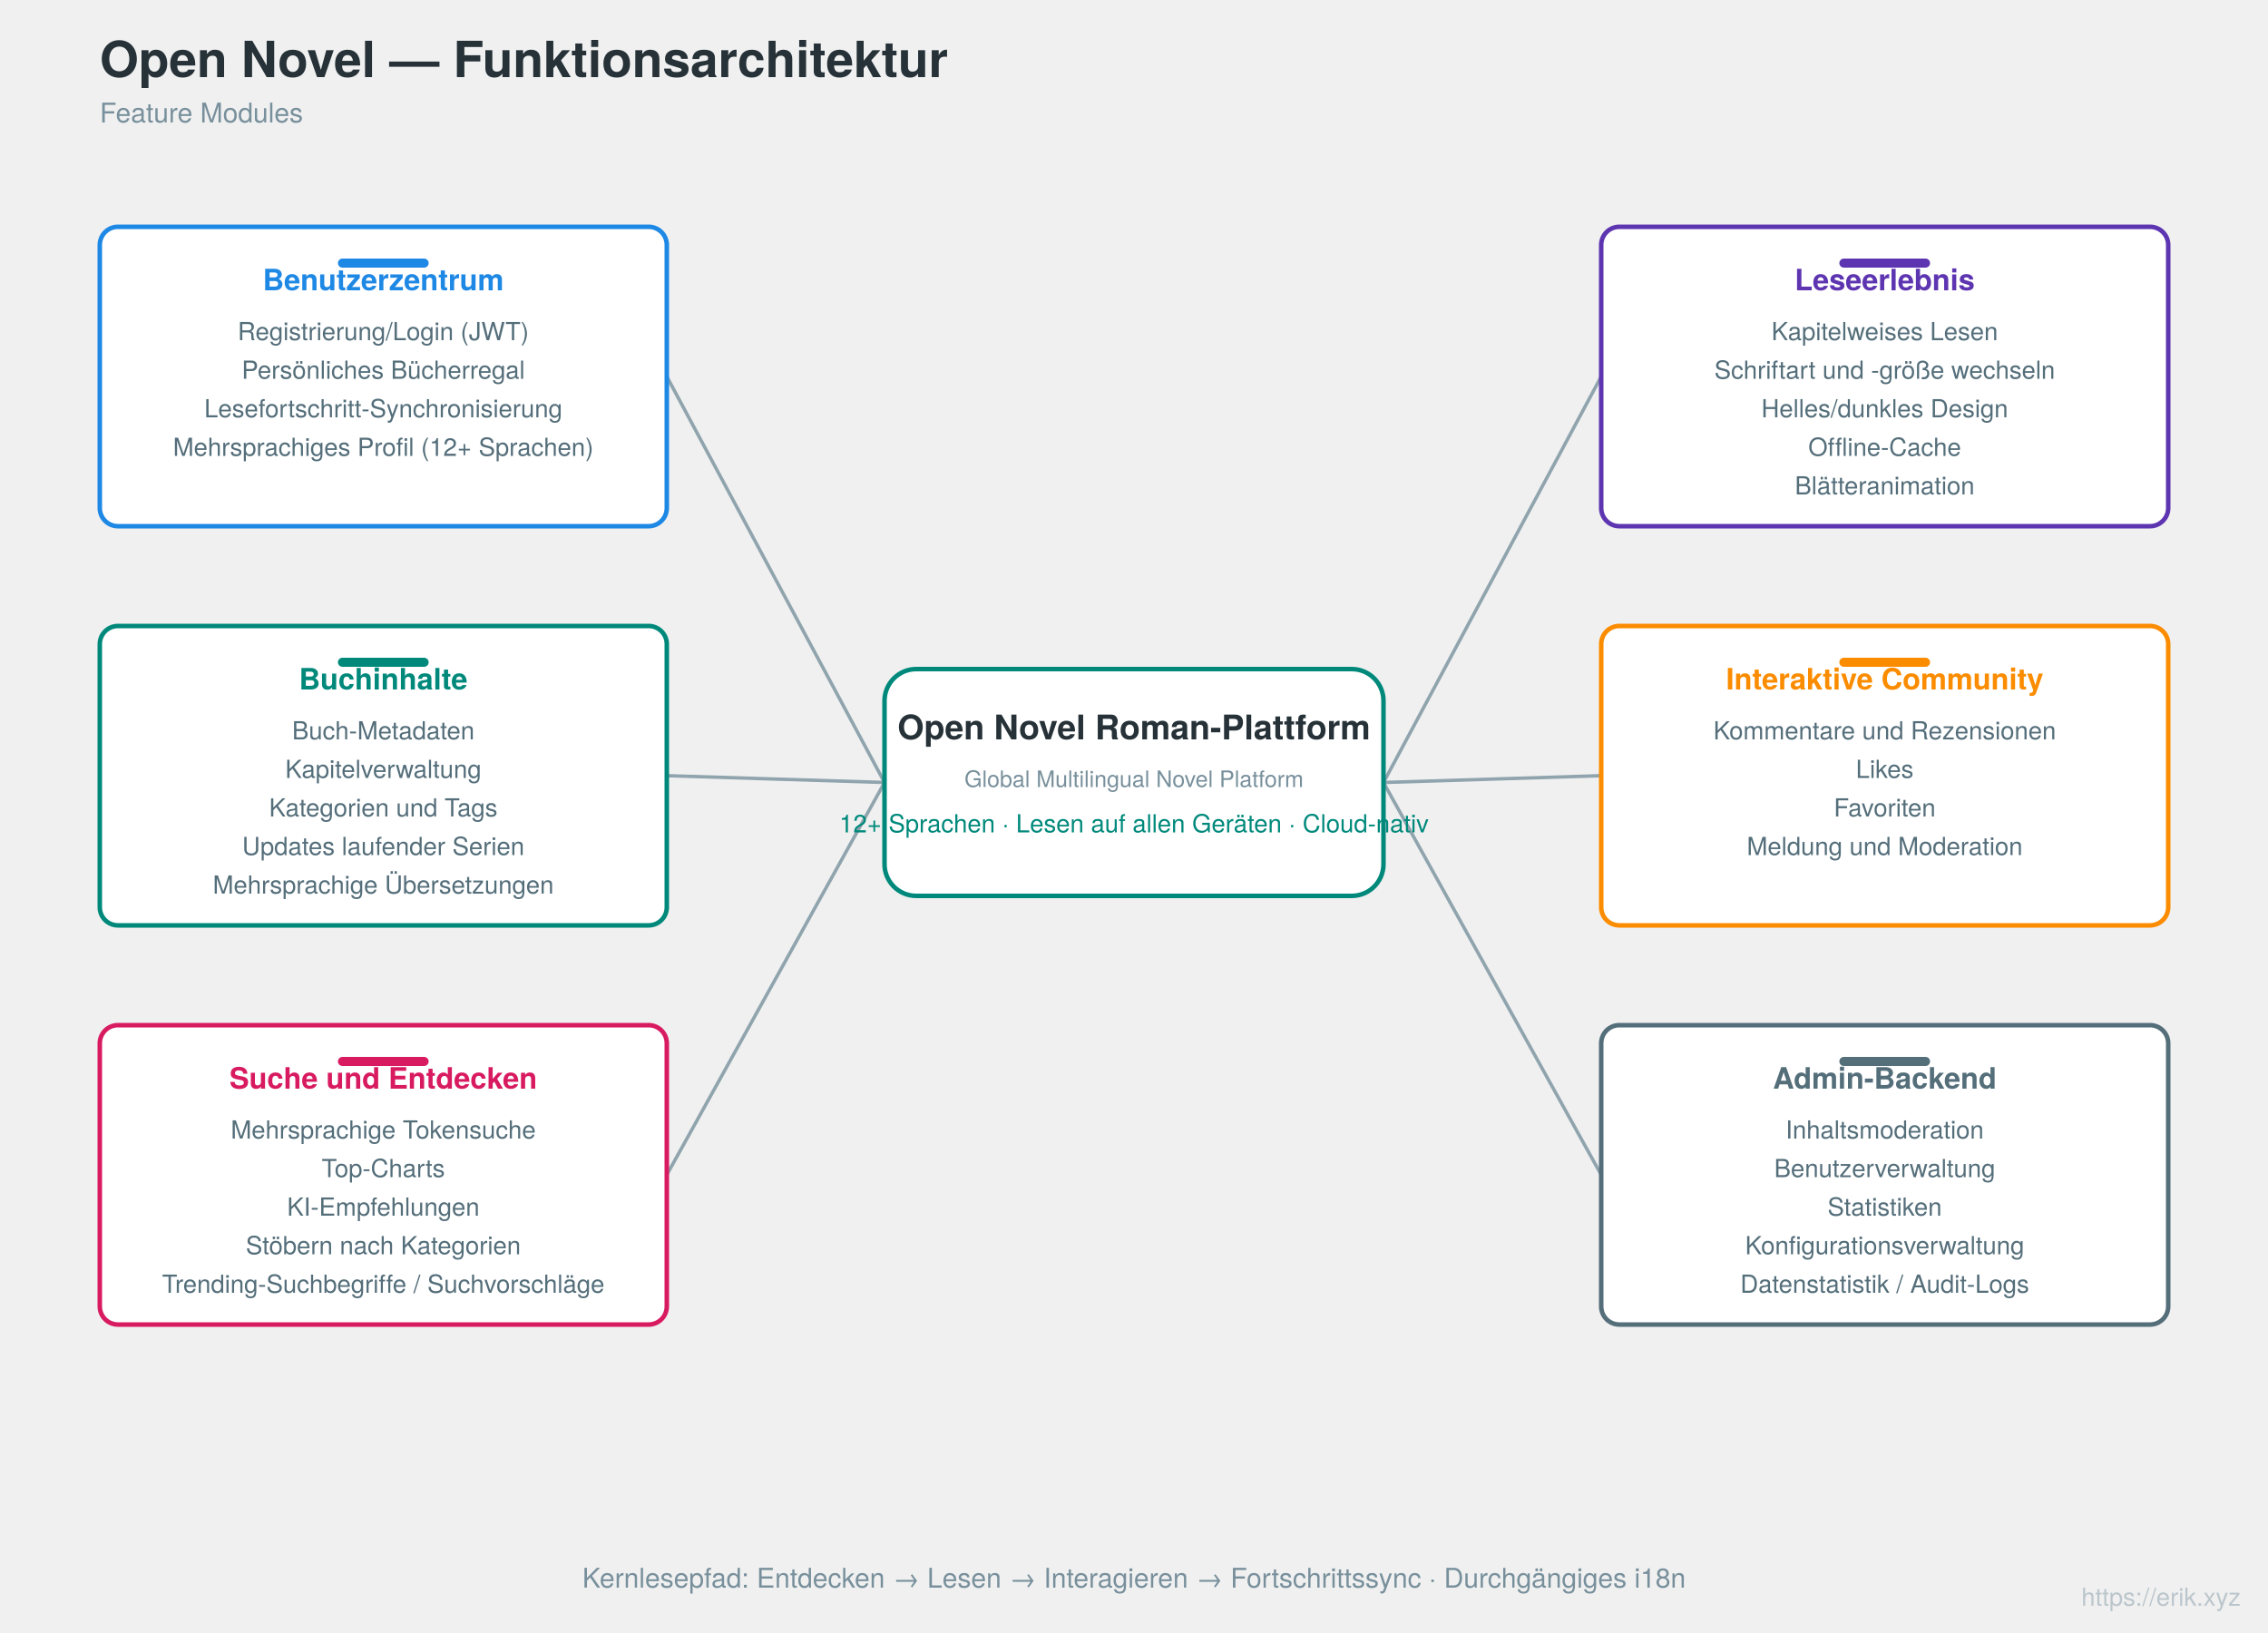
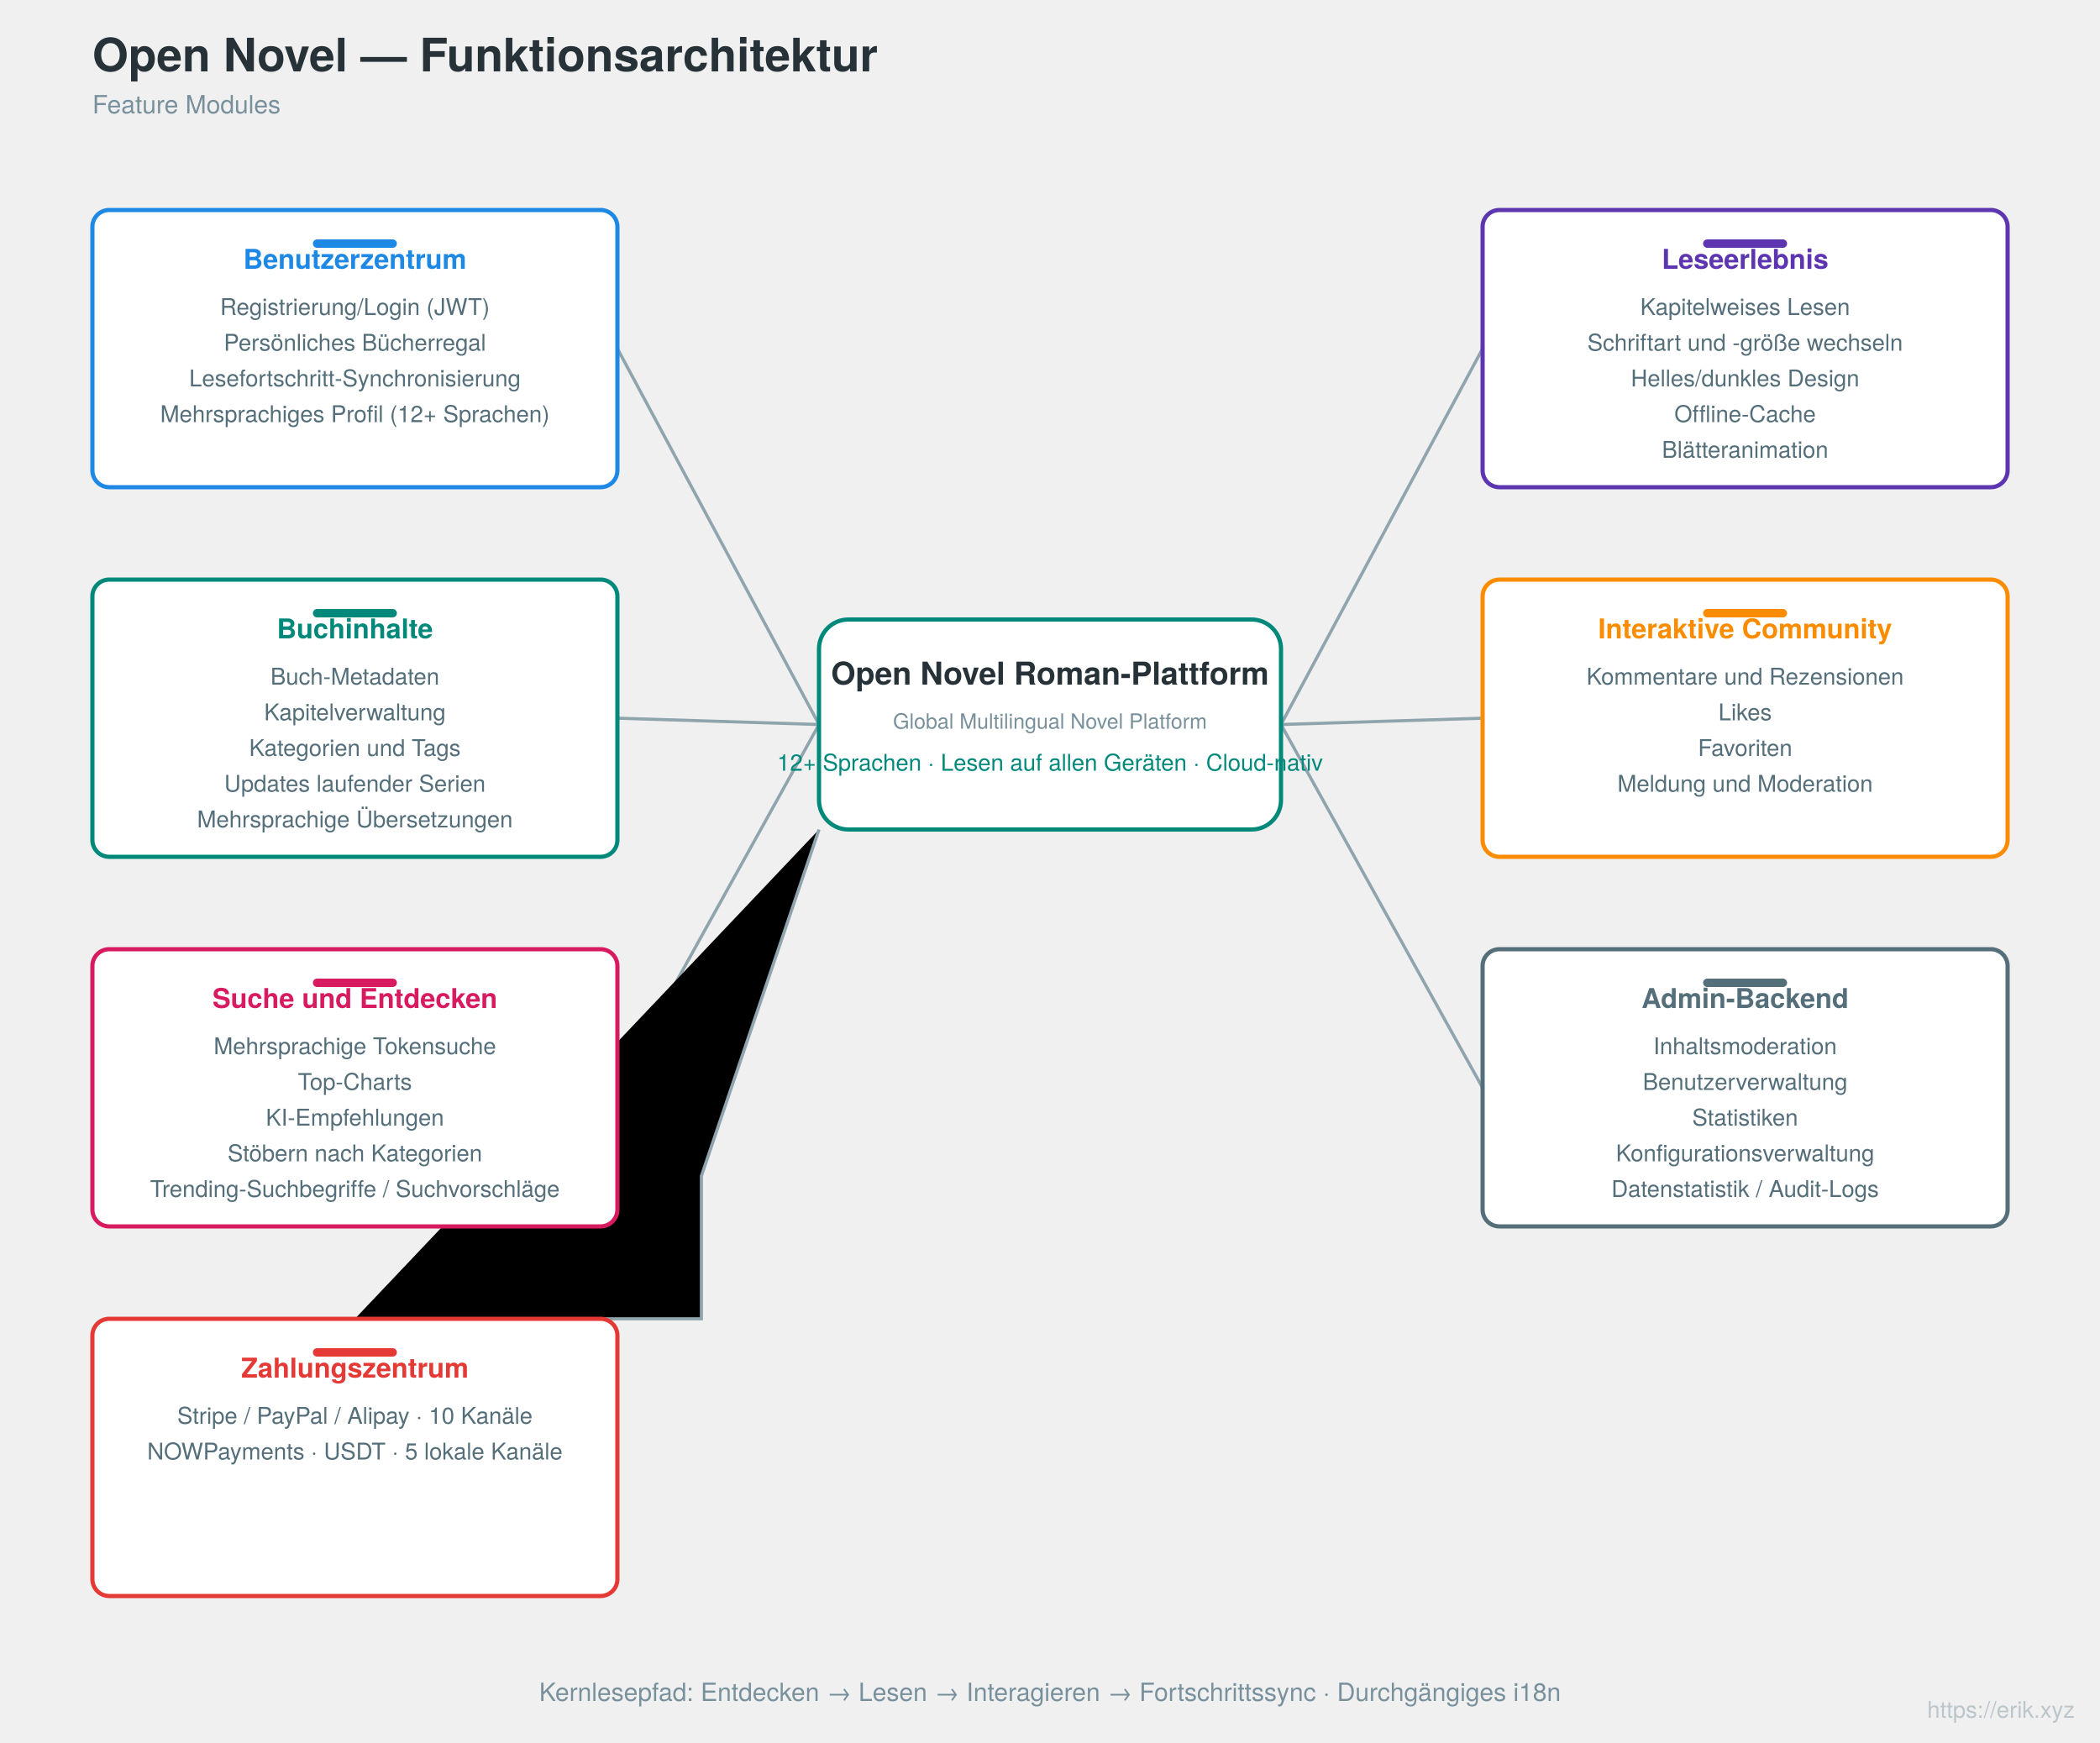
- <svg xmlns="http://www.w3.org/2000/svg" width="1000" height="720" viewBox="0 0 1000 720" font-family="'PingFang SC','Microsoft YaHei','Helvetica Neue',sans-serif">
+ <svg xmlns="http://www.w3.org/2000/svg" width="1000" height="830" viewBox="0 0 1000 830" font-family="'PingFang SC','Microsoft YaHei','Helvetica Neue',sans-serif">
  <text x="44" y="34" font-size="22" font-weight="700" fill="#263238">Open Novel — Funktionsarchitektur</text>
  <text x="44" y="54" font-size="12" fill="#78909c">Feature Modules</text>
  <g stroke="#90a4ae" stroke-width="1.5">
    <line x1="390" y1="345" x2="294" y2="166" />
    <line x1="390" y1="345" x2="294" y2="342" />
    <line x1="390" y1="345" x2="294" y2="518" />
    <line x1="610" y1="345" x2="706" y2="166" />
    <line x1="610" y1="345" x2="706" y2="342" />
    <line x1="610" y1="345" x2="706" y2="518" />
+     <polyline points="390,395 334,560 334,628 169,628" />
  </g>
  <g>
    <rect x="390" y="295" width="220" height="100" rx="14" fill="#ffffff" stroke="#00897b" stroke-width="2" />
    <text x="500" y="326" font-size="15" font-weight="700" fill="#263238" text-anchor="middle">Open Novel Roman-Plattform</text>
    <text x="500" y="347" font-size="10" fill="#78909c" text-anchor="middle">Global Multilingual Novel Platform</text>
    <text x="500" y="367" font-size="11" fill="#00897b" text-anchor="middle">12+ Sprachen · Lesen auf allen Geräten · Cloud-nativ</text>
  </g>
  <g>
    <rect x="44" y="100" width="250" height="132" rx="8" fill="#ffffff" stroke="#1e88e5" stroke-width="2" />
    <rect x="149" y="114" width="40" height="4" rx="2" fill="#1e88e5" />
    <text x="169" y="128" font-size="13" font-weight="700" fill="#1e88e5" text-anchor="middle">Benutzerzentrum</text>
    <text x="169" y="150" font-size="11" fill="#546e7a" text-anchor="middle">Registrierung/Login (JWT)</text>
    <text x="169" y="167" font-size="11" fill="#546e7a" text-anchor="middle">Persönliches Bücherregal</text>
    <text x="169" y="184" font-size="11" fill="#546e7a" text-anchor="middle">Lesefortschritt-Synchronisierung</text>
    <text x="169" y="201" font-size="11" fill="#546e7a" text-anchor="middle">Mehrsprachiges Profil (12+ Sprachen)</text>
  </g>
  <g>
    <rect x="706" y="100" width="250" height="132" rx="8" fill="#ffffff" stroke="#5e35b1" stroke-width="2" />
    <rect x="811" y="114" width="40" height="4" rx="2" fill="#5e35b1" />
    <text x="831" y="128" font-size="13" font-weight="700" fill="#5e35b1" text-anchor="middle">Leseerlebnis</text>
    <text x="831" y="150" font-size="11" fill="#546e7a" text-anchor="middle">Kapitelweises Lesen</text>
    <text x="831" y="167" font-size="11" fill="#546e7a" text-anchor="middle">Schriftart und -größe wechseln</text>
    <text x="831" y="184" font-size="11" fill="#546e7a" text-anchor="middle">Helles/dunkles Design</text>
    <text x="831" y="201" font-size="11" fill="#546e7a" text-anchor="middle">Offline-Cache</text>
    <text x="831" y="218" font-size="11" fill="#546e7a" text-anchor="middle">Blätteranimation</text>
  </g>
  <g>
    <rect x="44" y="276" width="250" height="132" rx="8" fill="#ffffff" stroke="#00897b" stroke-width="2" />
    <rect x="149" y="290" width="40" height="4" rx="2" fill="#00897b" />
    <text x="169" y="304" font-size="13" font-weight="700" fill="#00897b" text-anchor="middle">Buchinhalte</text>
    <text x="169" y="326" font-size="11" fill="#546e7a" text-anchor="middle">Buch-Metadaten</text>
    <text x="169" y="343" font-size="11" fill="#546e7a" text-anchor="middle">Kapitelverwaltung</text>
    <text x="169" y="360" font-size="11" fill="#546e7a" text-anchor="middle">Kategorien und Tags</text>
    <text x="169" y="377" font-size="11" fill="#546e7a" text-anchor="middle">Updates laufender Serien</text>
    <text x="169" y="394" font-size="11" fill="#546e7a" text-anchor="middle">Mehrsprachige Übersetzungen</text>
  </g>
  <g>
    <rect x="706" y="276" width="250" height="132" rx="8" fill="#ffffff" stroke="#fb8c00" stroke-width="2" />
    <rect x="811" y="290" width="40" height="4" rx="2" fill="#fb8c00" />
    <text x="831" y="304" font-size="13" font-weight="700" fill="#fb8c00" text-anchor="middle">Interaktive Community</text>
    <text x="831" y="326" font-size="11" fill="#546e7a" text-anchor="middle">Kommentare und Rezensionen</text>
    <text x="831" y="343" font-size="11" fill="#546e7a" text-anchor="middle">Likes</text>
    <text x="831" y="360" font-size="11" fill="#546e7a" text-anchor="middle">Favoriten</text>
    <text x="831" y="377" font-size="11" fill="#546e7a" text-anchor="middle">Meldung und Moderation</text>
  </g>
  <g>
    <rect x="44" y="452" width="250" height="132" rx="8" fill="#ffffff" stroke="#d81b60" stroke-width="2" />
    <rect x="149" y="466" width="40" height="4" rx="2" fill="#d81b60" />
    <text x="169" y="480" font-size="13" font-weight="700" fill="#d81b60" text-anchor="middle">Suche und Entdecken</text>
    <text x="169" y="502" font-size="11" fill="#546e7a" text-anchor="middle">Mehrsprachige Tokensuche</text>
    <text x="169" y="519" font-size="11" fill="#546e7a" text-anchor="middle">Top-Charts</text>
    <text x="169" y="536" font-size="11" fill="#546e7a" text-anchor="middle">KI-Empfehlungen</text>
    <text x="169" y="553" font-size="11" fill="#546e7a" text-anchor="middle">Stöbern nach Kategorien</text>
    <text x="169" y="570" font-size="11" fill="#546e7a" text-anchor="middle">Trending-Suchbegriffe / Suchvorschläge</text>
  </g>
  <g>
    <rect x="706" y="452" width="250" height="132" rx="8" fill="#ffffff" stroke="#546e7a" stroke-width="2" />
    <rect x="811" y="466" width="40" height="4" rx="2" fill="#546e7a" />
    <text x="831" y="480" font-size="13" font-weight="700" fill="#546e7a" text-anchor="middle">Admin-Backend</text>
    <text x="831" y="502" font-size="11" fill="#546e7a" text-anchor="middle">Inhaltsmoderation</text>
    <text x="831" y="519" font-size="11" fill="#546e7a" text-anchor="middle">Benutzerverwaltung</text>
    <text x="831" y="536" font-size="11" fill="#546e7a" text-anchor="middle">Statistiken</text>
    <text x="831" y="553" font-size="11" fill="#546e7a" text-anchor="middle">Konfigurationsverwaltung</text>
    <text x="831" y="570" font-size="11" fill="#546e7a" text-anchor="middle">Datenstatistik / Audit-Logs</text>
  </g>
-   <text x="500" y="700" font-size="12" fill="#78909c" text-anchor="middle">Kernlesepfad: Entdecken → Lesen → Interagieren → Fortschrittssync · Durchgängiges i18n</text>
-   <text x="988" y="708" font-size="11" fill="#90a4ae" opacity="0.55" text-anchor="end">https://erik.xyz</text>
+   <g>
+     <rect x="44" y="628" width="250" height="132" rx="8" fill="#ffffff" stroke="#e53935" stroke-width="2" />
+     <rect x="149" y="642" width="40" height="4" rx="2" fill="#e53935" />
+     <text x="169" y="656" font-size="13" font-weight="700" fill="#e53935" text-anchor="middle">Zahlungszentrum</text>
+     <text x="169" y="678" font-size="11" fill="#546e7a" text-anchor="middle">Stripe / PayPal / Alipay · 10 Kanäle</text>
+     <text x="169" y="695" font-size="11" fill="#546e7a" text-anchor="middle">NOWPayments · USDT · 5 lokale Kanäle</text>
+   </g>
+   <text x="500" y="810" font-size="12" fill="#78909c" text-anchor="middle">Kernlesepfad: Entdecken → Lesen → Interagieren → Fortschrittssync · Durchgängiges i18n</text>
+   <text x="988" y="818" font-size="11" fill="#90a4ae" opacity="0.55" text-anchor="end">https://erik.xyz</text>
</svg>
